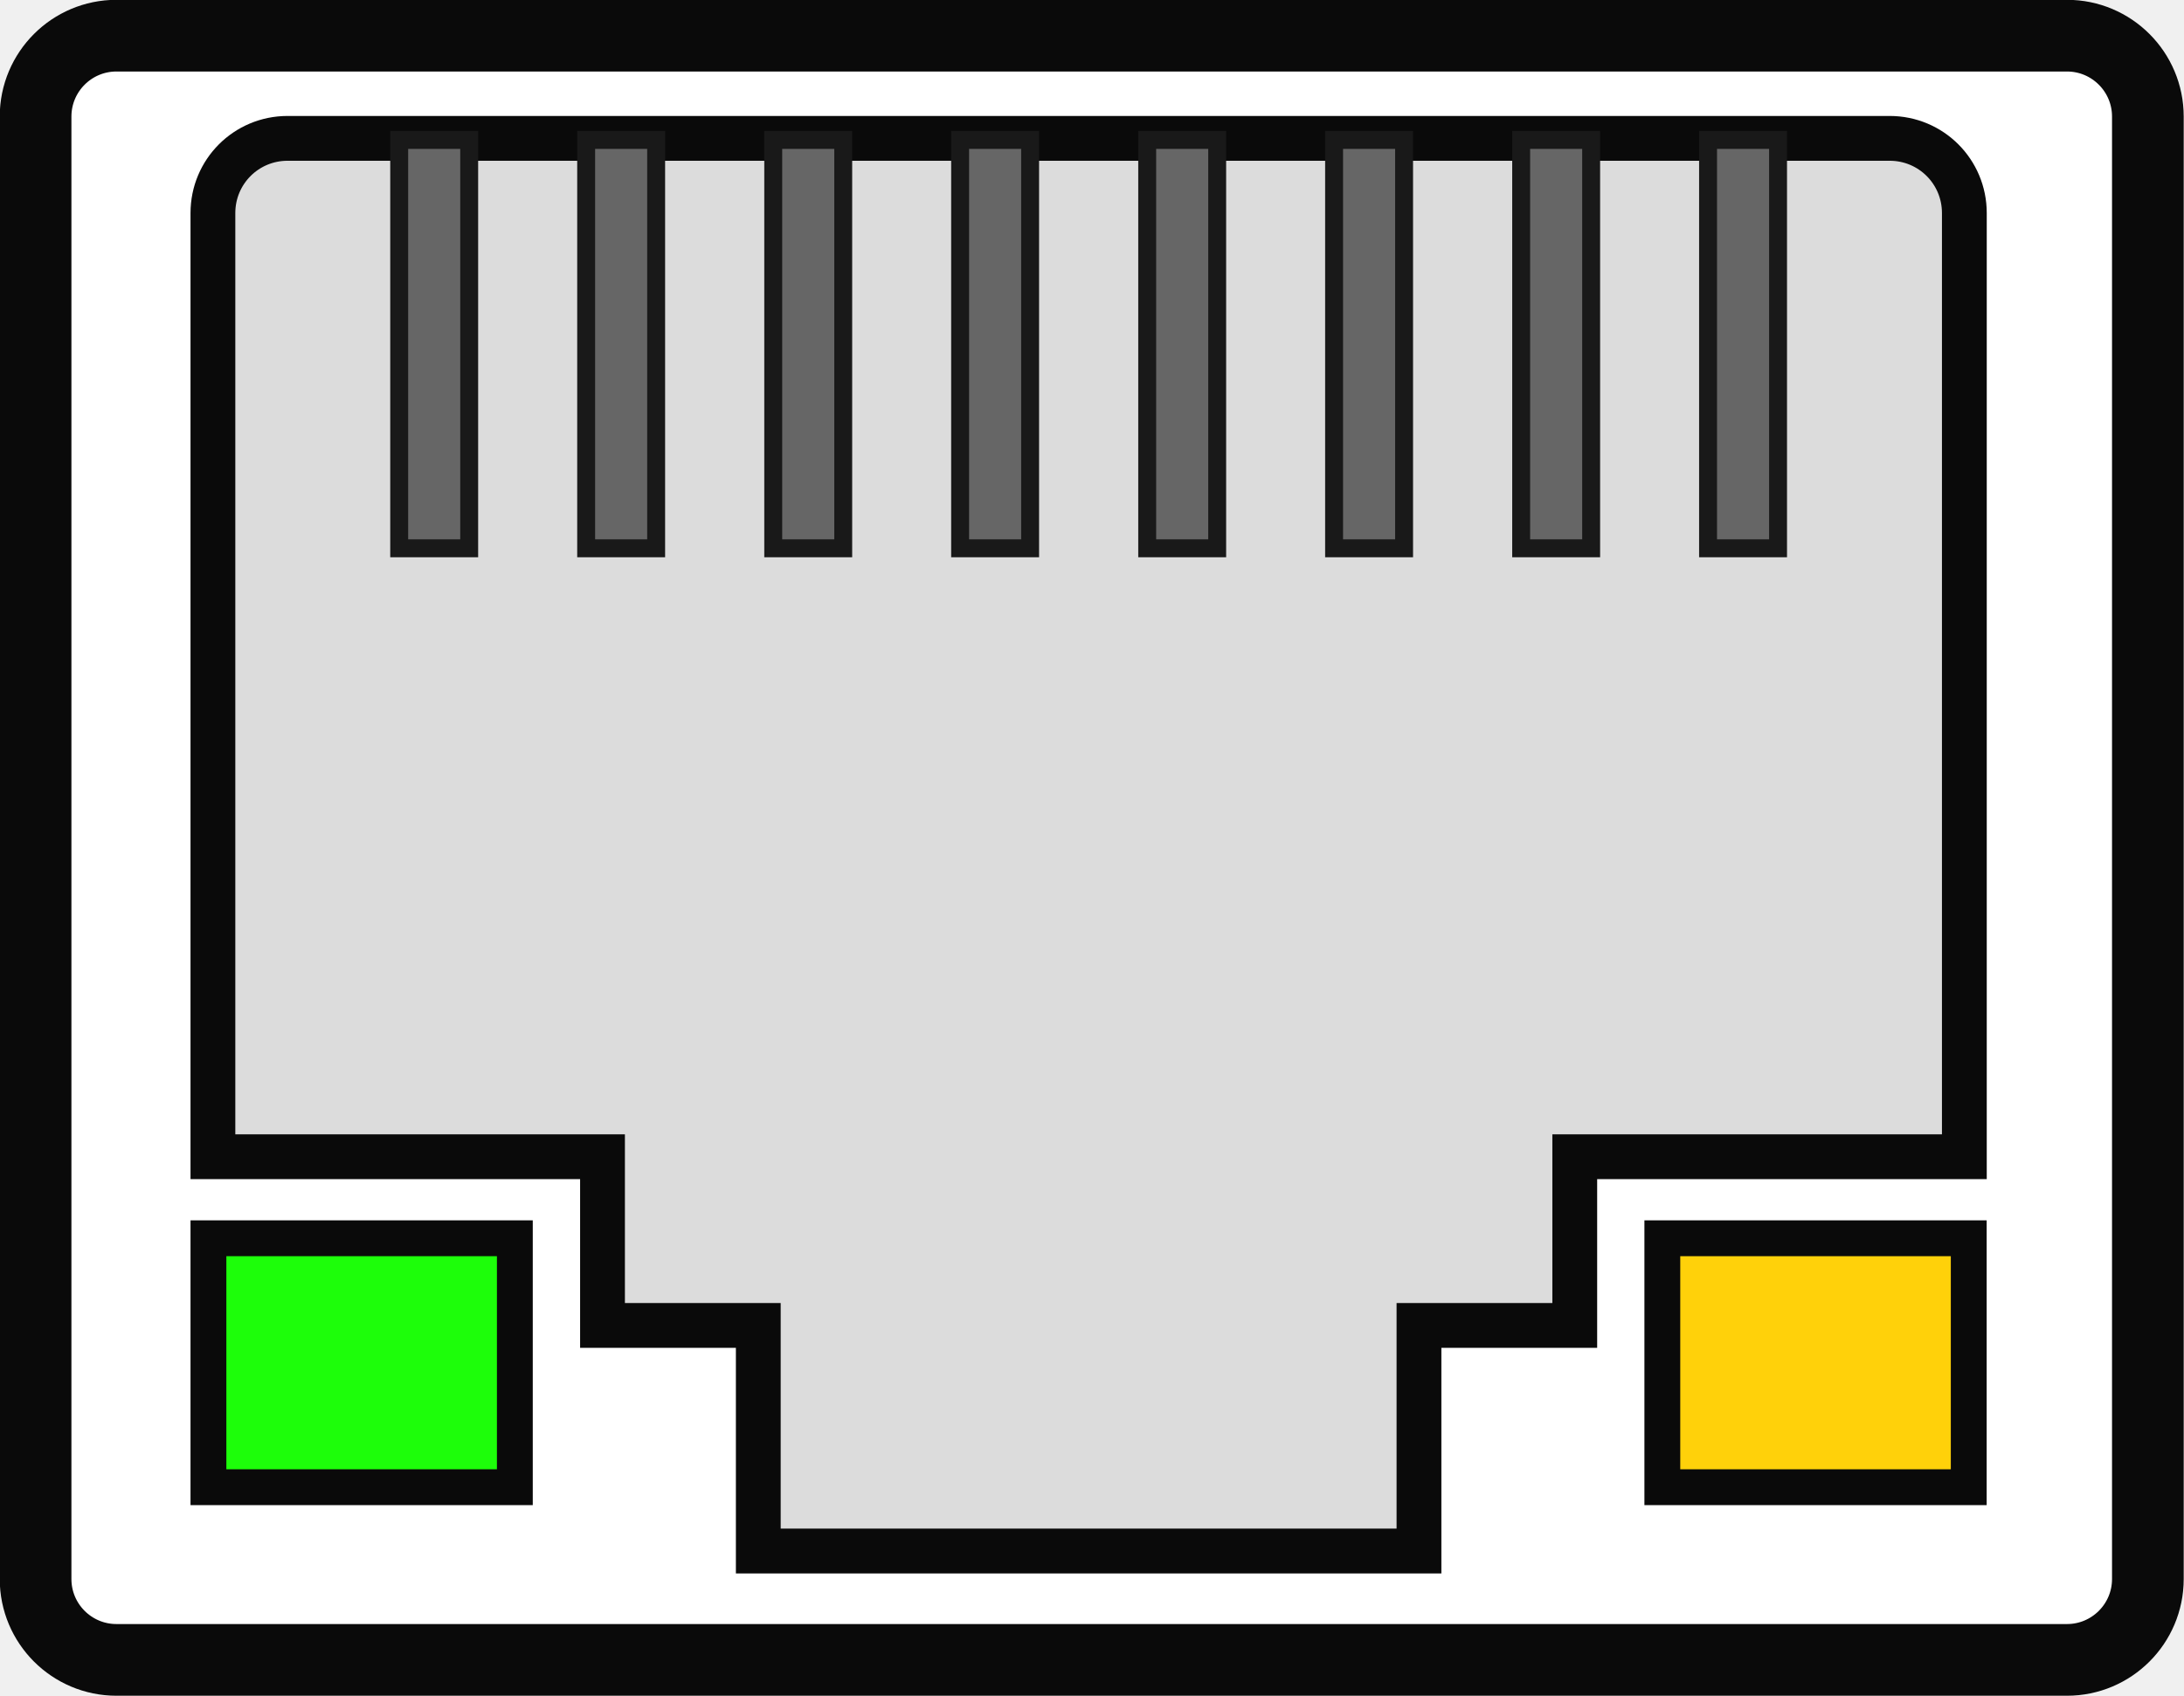
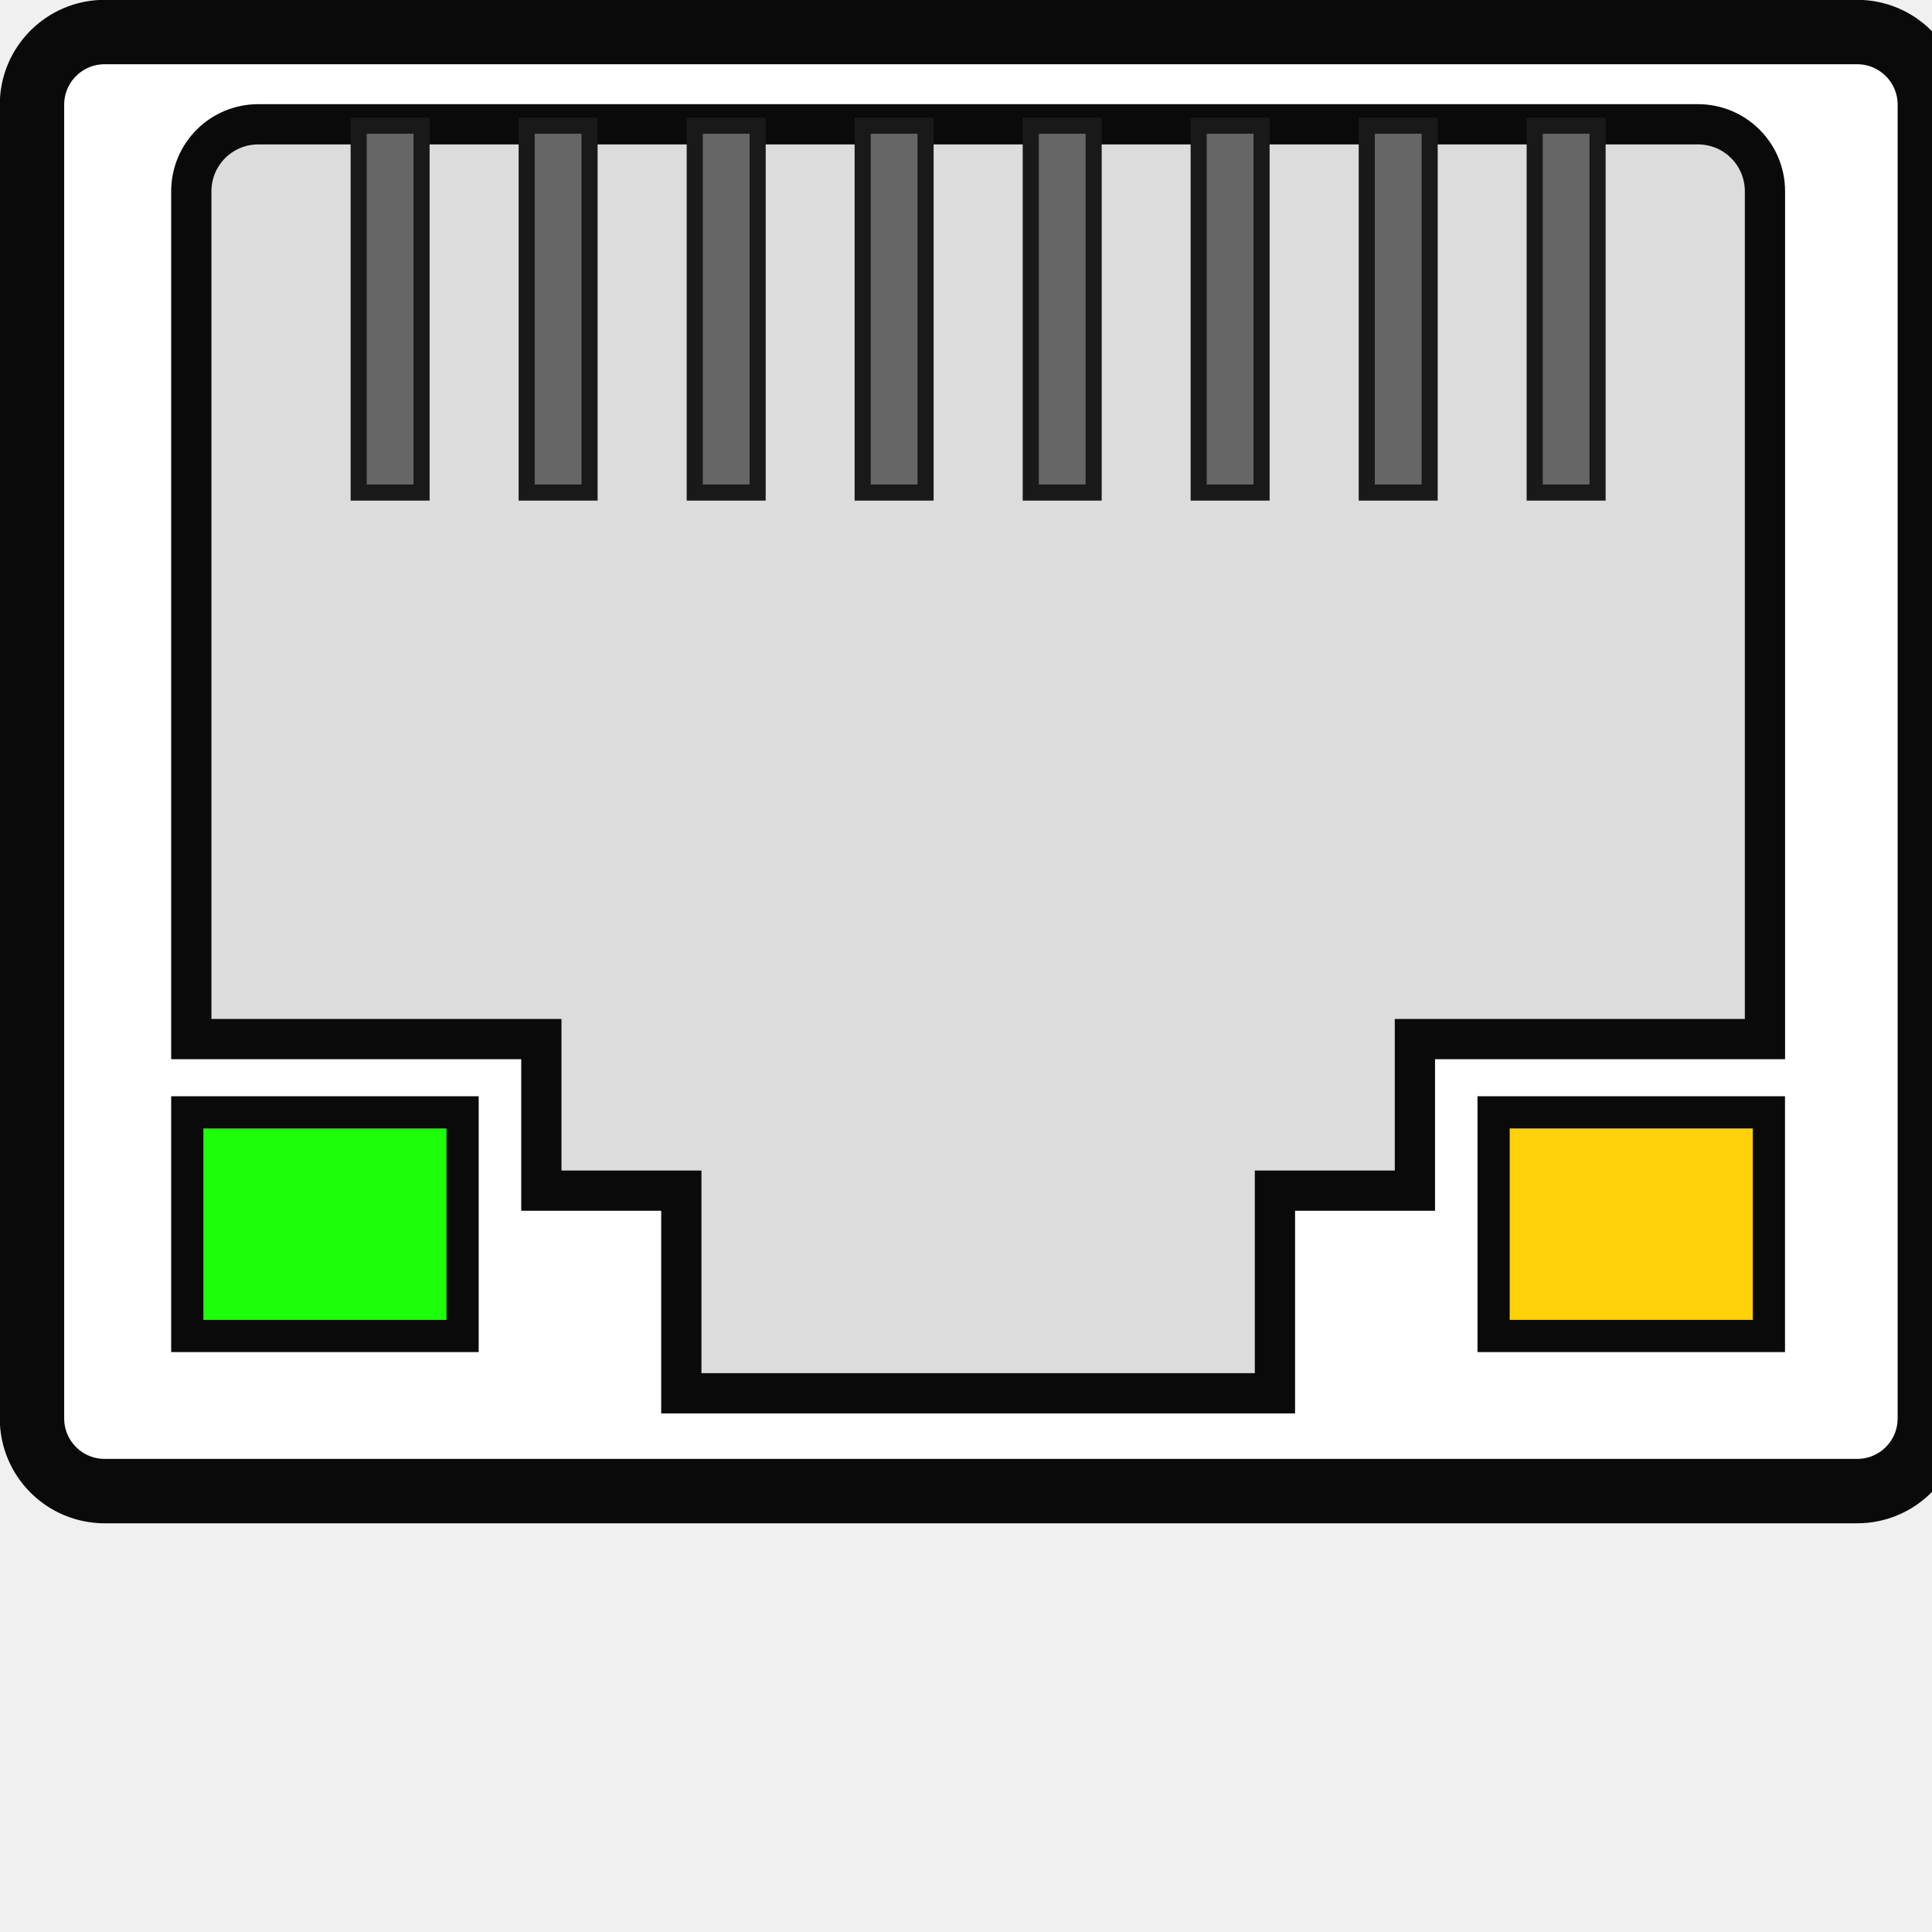
- <svg>
+ <svg xmlns="http://www.w3.org/2000/svg" viewBox="0 0 120 120">
  <g id="layer1" transform="translate(-314.07 -485.06)">
    <g id="g1" transform="translate(256.16 417.12)">
      <rect id="r1" style="stroke:#0a0a0a;stroke-linecap:square;stroke-width:4;fill:#ffffff" rx="4.514" ry="4.514" height="90.625" width="117.88" y="69.93" x="59.896" />
      <g id="g2">
        <g id="g3">
          <path id="rect3787" d="m73.958 75.66h89.41c2.308 0 4.167 1.858 4.167 4.167l0 52.653h-21.742v9.414h-8.694l0 12.586h-36.871l-0-12.586h-8.694v-9.414h-21.742l-0-52.653c-0-2.308 1.858-4.167 4.167-4.167z" style="stroke:#0a0a0a;stroke-linecap:square;stroke-width:2.5;fill:#dcdcdc" />
          <g id="g4" transform="translate(-0.368)" style="stroke:#191919;stroke-linecap:square;fill:#666666">
            <rect id="r2" height="22.786" width="3.906" y="75.747" x="80.556" />
            <rect id="r3" height="22.786" width="3.906" y="75.747" x="153.6" />
            <rect id="r4" height="22.786" width="3.906" y="75.747" x="132.73" />
            <rect id="r5" height="22.786" width="3.906" y="75.747" x="122.3" />
            <rect id="r6" height="22.786" width="3.906" y="75.747" x="111.86" />
            <rect id="r7" height="22.786" width="3.906" y="75.747" x="101.43" />
            <rect id="r8" height="22.786" width="3.906" y="75.747" x="90.99" />
            <rect id="r9" height="22.786" width="3.906" y="75.747" x="143.17" />
          </g>
        </g>
        <rect id="r10" style="stroke:#0a0a0a;stroke-linecap:square;stroke-width:2;fill:#1dfe0a" height="13.89" width="17.1" y="137.03" x="69.542" />
        <rect id="r11" style="stroke:#0a0a0a;stroke-linecap:square;stroke-width:2;fill:#ffd10a" height="13.89" width="17.1" y="137.03" x="150.68" />
      </g>
    </g>
  </g>
</svg>
